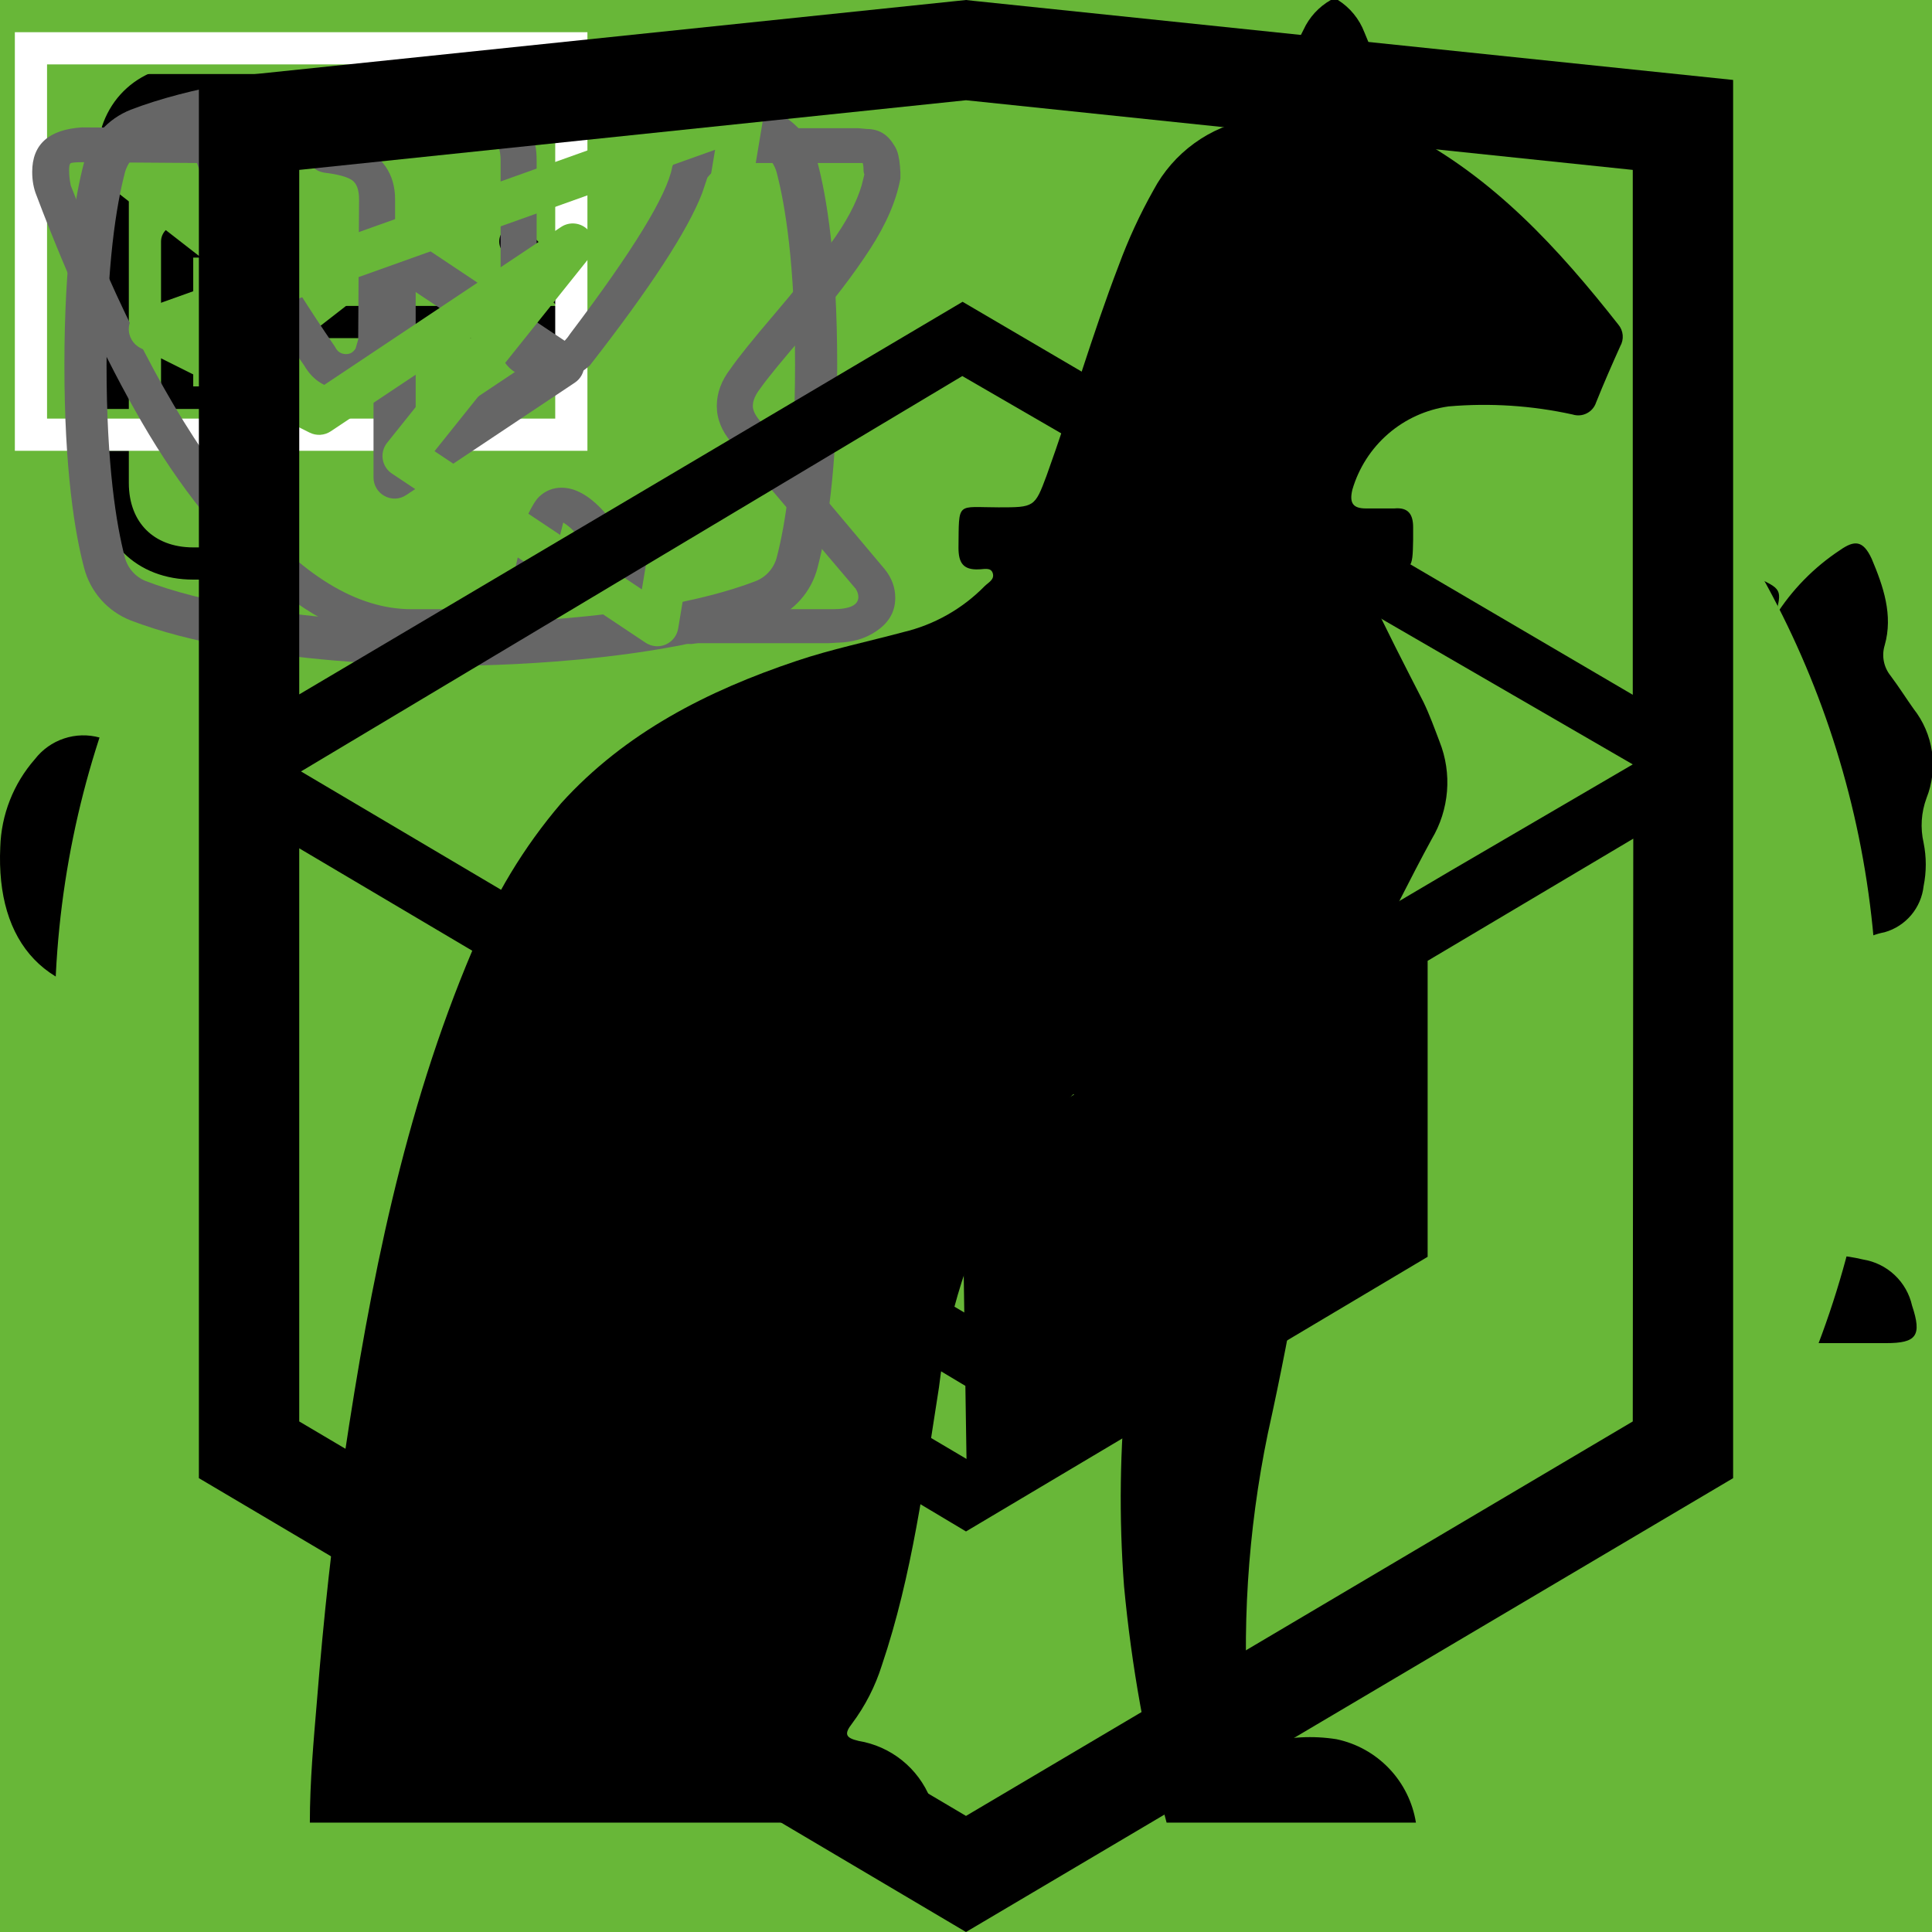
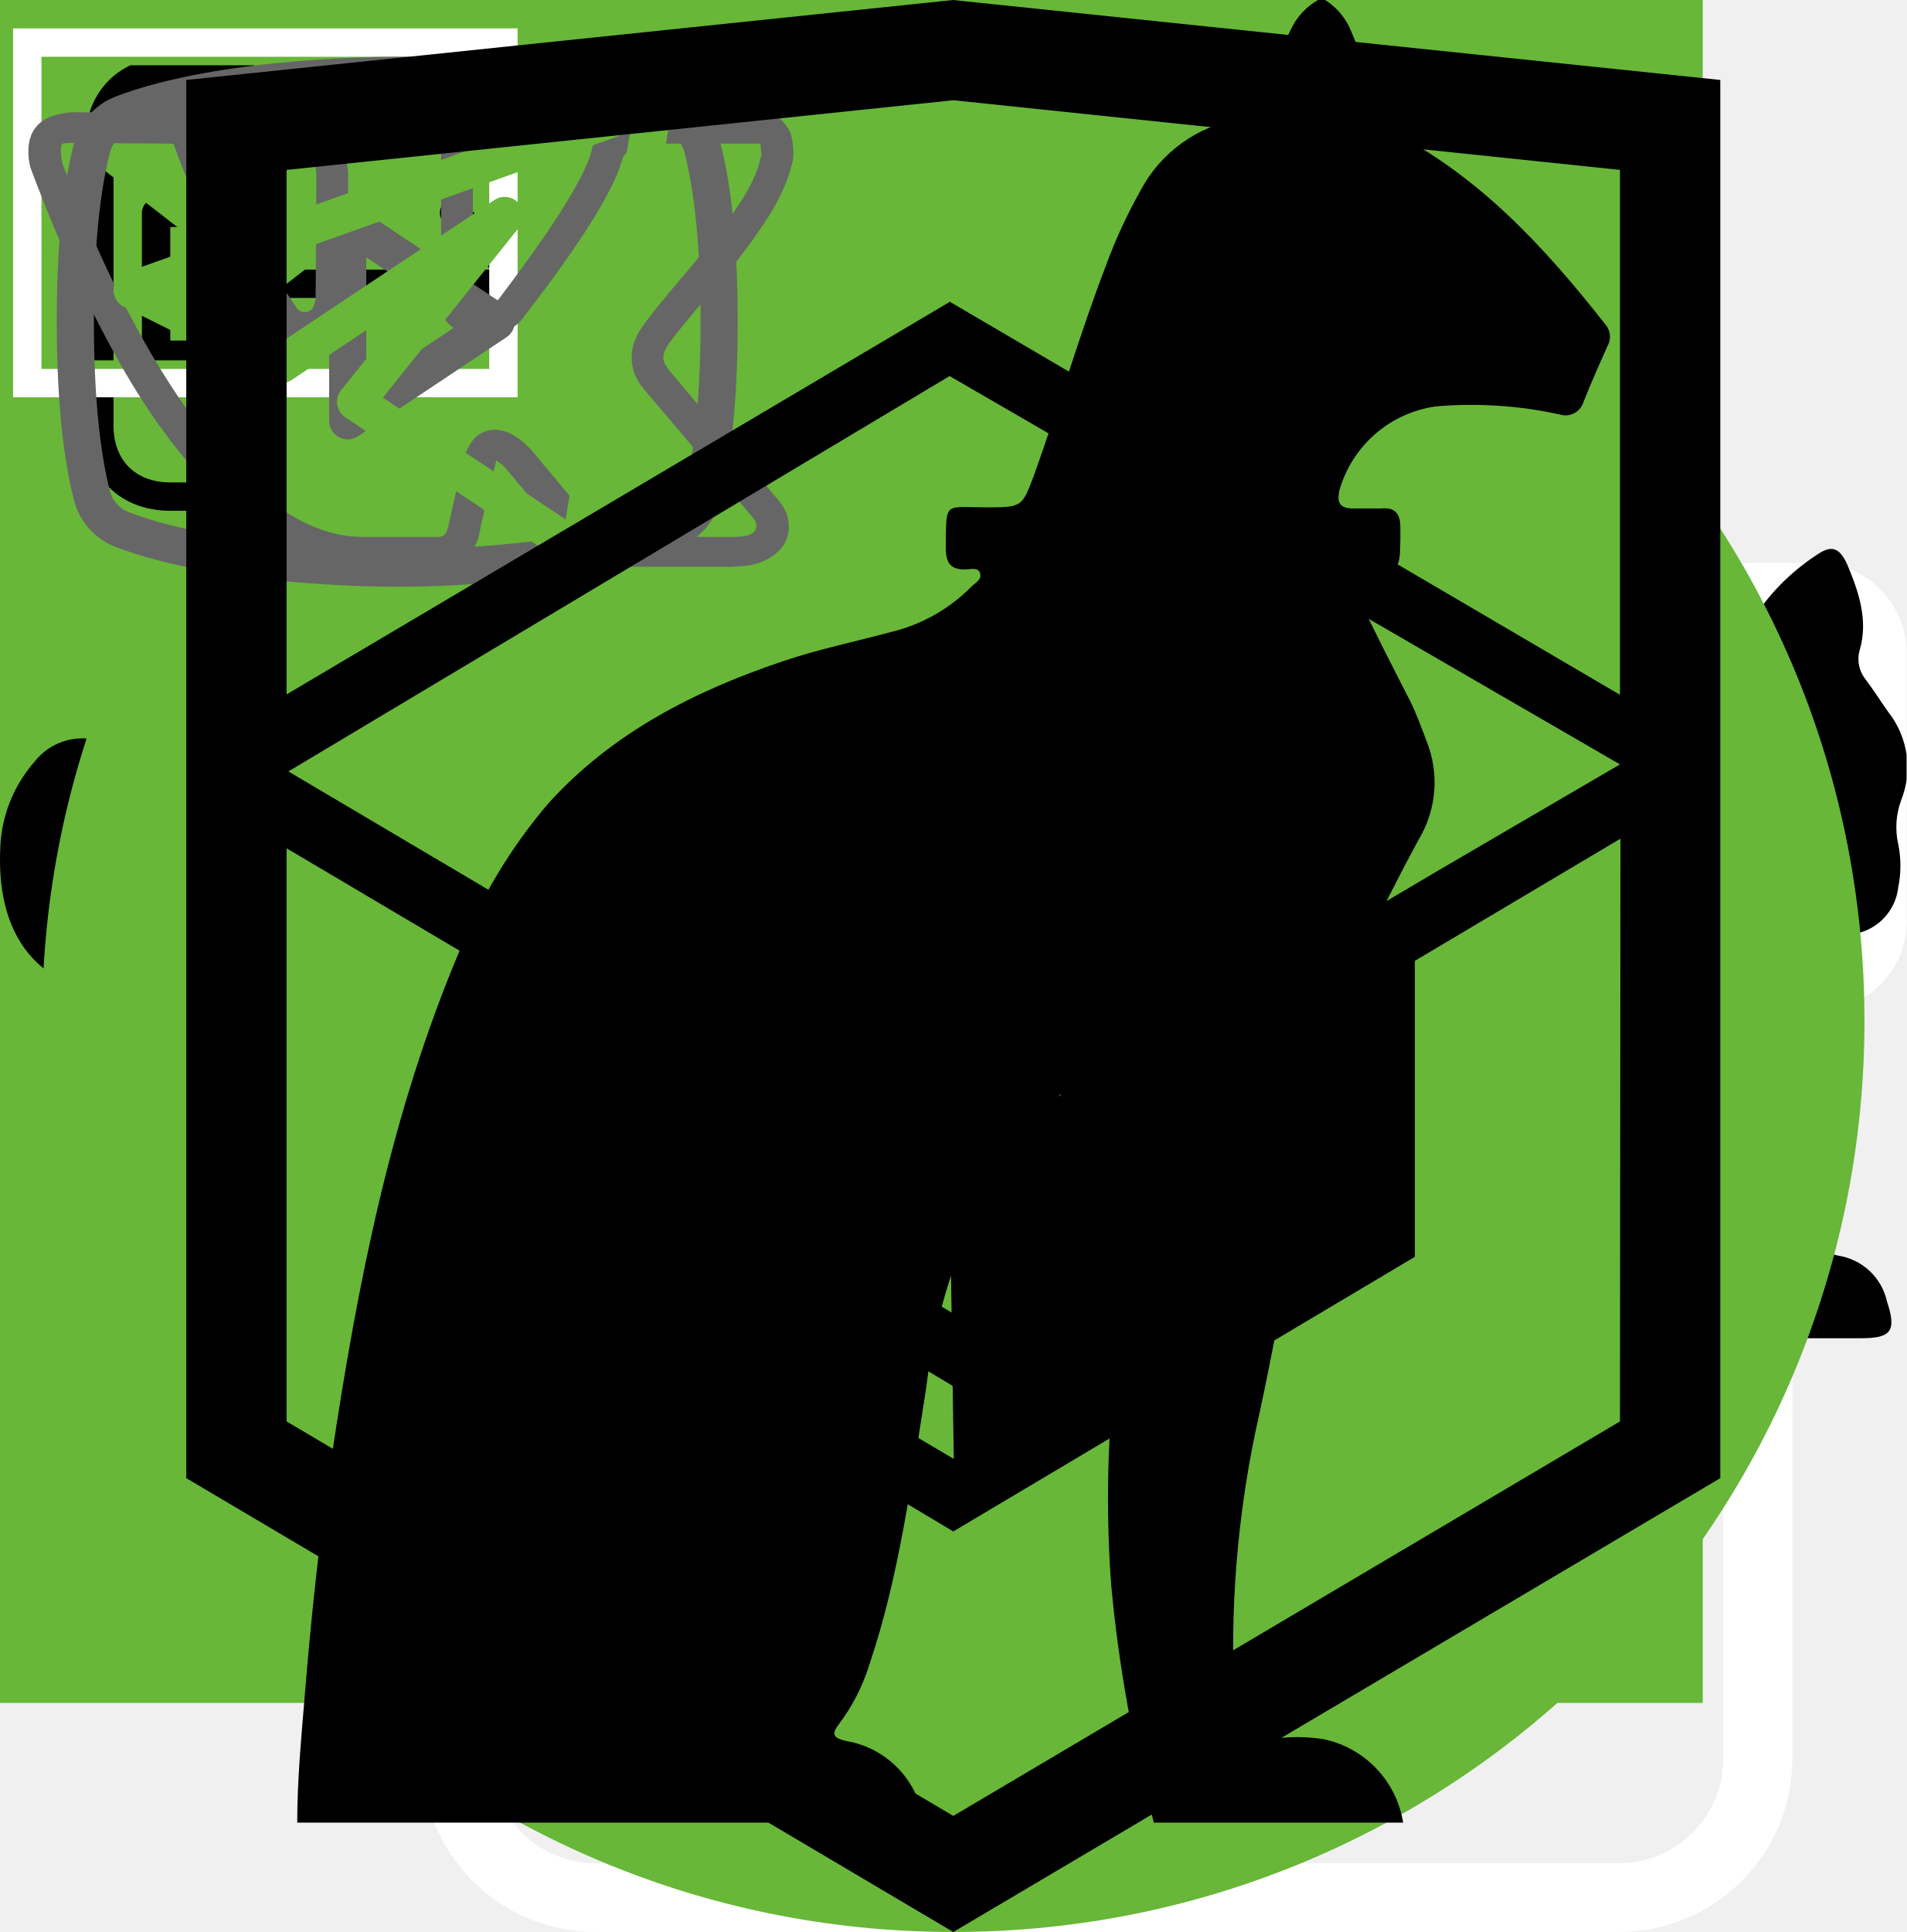
<svg xmlns="http://www.w3.org/2000/svg">
  <style> :root svg:not(:target) { display: none }  </style>
+   <svg width="78" height="81" viewBox="0 0 78 81" id="present-icon" fill="none">
+     <path d="M64.016 35.633H14.031C12.277 35.633 10.849 34.214 10.849 32.471V22.999C10.849 21.255 12.277 19.837 14.031 19.837H64.015C65.769 19.837 67.195 21.255 67.195 22.999V32.471C67.196 34.214 65.769 35.633 64.016 35.633ZM14.031 22.26C13.628 22.26 13.287 22.598 13.287 22.999V32.471C13.287 32.879 13.621 33.21 14.031 33.21H64.015C64.424 33.21 64.758 32.879 64.758 32.471V22.999C64.758 22.598 64.417 22.26 64.015 22.26H14.031Z" fill="white" />
+     <path d="M57.045 68.082H20.999C17.622 68.082 14.874 65.351 14.874 61.993V34.421C14.874 33.752 15.42 33.209 16.093 33.209C16.766 33.209 17.312 33.752 17.312 34.421V61.993C17.312 64.015 18.966 65.659 20.999 65.659H57.045C59.077 65.659 60.731 64.015 60.731 61.993V34.421C60.731 33.752 61.277 33.209 61.95 33.209C62.622 33.209 63.168 33.752 63.168 34.421V61.993C63.168 65.351 60.421 68.082 57.045 68.082Z" fill="white" />
+     <path d="M39.023 68.082C38.35 68.082 37.804 67.54 37.804 66.871V34.421C37.804 33.752 38.35 33.209 39.023 33.209C39.695 33.209 40.241 33.752 40.241 34.421V66.87C40.241 67.54 39.696 68.082 39.023 68.082Z" fill="white" />
+     <path d="M23.811 22.256C19.997 20.201 18.573 15.444 20.638 11.651C22.702 7.86 27.486 6.445 31.303 8.496C37.117 11.627 40.257 20.361 40.387 20.731L38.088 21.535C38.059 21.452 35.126 13.31 30.143 10.627C27.508 9.211 24.206 10.188 22.782 12.805C21.357 15.424 22.339 18.707 24.973 20.125L23.811 22.256Z" fill="white" />
+     <path d="M54.231 22.256L53.071 20.124C54.348 19.437 55.278 18.297 55.693 16.916C56.106 15.533 55.953 14.073 55.262 12.805C54.572 11.536 53.426 10.612 52.036 10.2C50.646 9.789 49.178 9.941 47.902 10.627C42.92 13.309 39.987 21.452 39.958 21.534L37.659 20.73C37.789 20.36 40.928 11.626 46.742 8.496C48.59 7.501 50.718 7.282 52.732 7.878C54.747 8.473 56.406 9.814 57.406 11.651C58.407 13.488 58.629 15.603 58.029 17.606C57.429 19.609 56.08 21.26 54.231 22.256Z" fill="white" />
+     <path d="M61.95 51.857H16.093C15.42 51.857 14.874 51.314 14.874 50.646C14.874 49.977 15.42 49.435 16.093 49.435H61.95C62.622 49.435 63.168 49.977 63.168 50.646C63.168 51.314 62.623 51.857 61.95 51.857Z" fill="white" />
+   </svg>
  <svg viewBox="0 0 40 512" id="example__toggle-tablet" fill="none">
    <rect x="18" width="4" height="512" rx="2" fill="#666666" />
    <path d="M16 247L8 256L16 265V247Z" fill="#666666" />
    <path d="M32 256L24 247V265L32 256Z" fill="#666666" />
    <rect x="1" y="237" width="38" height="38" rx="19" stroke="#666666" stroke-width="2" />
  </svg>
  <svg viewBox="0 0 40 258" id="example__toggle" fill="none">
    <rect x="18" width="4" height="257.02" rx="2" fill="#666666" />
    <path d="M16 120L8 129L16 138V120Z" fill="#666666" />
    <path d="M32 129L24 120V138L32 129Z" fill="#666666" />
    <rect x="1" y="110" width="38" height="38" rx="19" stroke="#666666" stroke-width="2" />
  </svg>
  <svg width="32" height="12" viewBox="0 0 32 12" id="icon-arrow-long" fill="none">
    <line y1="6" x2="26" y2="6" stroke="black" stroke-width="2" />
    <path d="M32 6L25.25 11.196L25.25 0.804L32 6Z" fill="black" />
  </svg>
  <svg width="32" height="12" viewBox="0 0 32 12" id="icon-arrow" fill="none">
    <line y1="6" x2="18" y2="6" stroke="black" stroke-width="2" />
    <path d="M24 6L17.25 11.196L17.25 0.804L24 6Z" fill="black" />
  </svg>
  <svg width="60" height="60" viewBox="0 0 60 60" id="icon_scales" fill="none">
    <rect width="60" height="60" fill="#68B738" />
    <path d="M23.121 15C22.054 15 22.054 16.583 23.121 16.583H29.788V18.187C22.961 18.62 17.563 24.414 17.563 31.485C17.563 35.496 19.312 39.116 22.075 41.554C22.555 41.976 22.619 42.725 22.182 43.19L20.646 44.741C19.899 45.427 21.008 46.493 21.68 45.744L23.686 43.707C24.038 43.369 24.561 43.285 24.998 43.496C26.723 44.34 28.619 44.784 30.543 44.795C32.467 44.806 34.369 44.383 36.103 43.559C36.53 43.348 37.063 43.432 37.404 43.77L39.346 45.744C40.029 46.377 41.01 45.427 40.392 44.741L38.941 43.264C38.493 42.81 38.557 42.06 39.047 41.628C40.503 40.358 41.667 38.796 42.462 37.045C43.257 35.294 43.664 33.394 43.656 31.475C43.656 24.404 38.226 18.599 31.388 18.187V16.583H38.055C39.122 16.583 39.122 15 38.055 15H23.121ZM19.003 31.475C19.003 24.942 24.198 19.654 30.609 19.654C37.01 19.654 42.205 24.942 42.205 31.475C42.205 38.018 37.01 43.316 30.609 43.316C24.209 43.316 19.003 38.018 19.003 31.475ZM29.799 23.38C29.799 22.282 31.463 22.282 31.463 23.38V32.013C31.463 32.237 31.373 32.452 31.213 32.61C31.053 32.768 30.836 32.857 30.609 32.857C30.396 32.857 30.192 32.774 30.04 32.626C29.888 32.478 29.801 32.277 29.799 32.066V23.38ZM24.806 25.997C25.114 25.997 25.41 25.876 25.628 25.66C25.846 25.445 25.969 25.152 25.969 24.847C25.969 24.542 25.846 24.249 25.628 24.033C25.41 23.818 25.114 23.697 24.806 23.697C24.518 23.724 24.251 23.856 24.057 24.068C23.862 24.28 23.755 24.556 23.755 24.842C23.755 25.128 23.862 25.403 24.057 25.615C24.251 25.827 24.518 25.959 24.806 25.987V25.997ZM36.402 25.997C36.71 25.997 37.006 25.876 37.224 25.66C37.442 25.445 37.565 25.152 37.565 24.847C37.565 24.542 37.442 24.249 37.224 24.033C37.006 23.818 36.71 23.697 36.402 23.697C36.114 23.724 35.847 23.856 35.652 24.068C35.458 24.28 35.35 24.556 35.35 24.842C35.35 25.128 35.458 25.403 35.652 25.615C35.847 25.827 36.114 25.959 36.402 25.987V25.997ZM25.969 38.588C25.969 40.118 23.643 40.118 23.643 38.588C23.643 37.058 25.969 37.058 25.969 38.588ZM30.609 42.029C30.771 42.044 30.933 42.026 31.087 41.975C31.241 41.925 31.382 41.843 31.502 41.735C31.622 41.627 31.718 41.496 31.784 41.349C31.849 41.203 31.883 41.044 31.883 40.884C31.883 40.723 31.849 40.565 31.784 40.418C31.718 40.272 31.622 40.14 31.502 40.032C31.382 39.924 31.241 39.843 31.087 39.792C30.933 39.741 30.771 39.723 30.609 39.739C30.322 39.766 30.054 39.898 29.86 40.11C29.665 40.322 29.558 40.598 29.558 40.884C29.558 41.17 29.665 41.446 29.86 41.657C30.054 41.869 30.322 42.001 30.609 42.029ZM22.491 31.644C22.507 31.803 22.488 31.964 22.437 32.117C22.386 32.269 22.303 32.409 22.194 32.527C22.085 32.646 21.953 32.741 21.804 32.806C21.656 32.871 21.496 32.904 21.334 32.904C21.172 32.904 21.011 32.871 20.863 32.806C20.715 32.741 20.582 32.646 20.473 32.527C20.364 32.409 20.281 32.269 20.23 32.117C20.179 31.964 20.161 31.803 20.176 31.644C20.204 31.359 20.338 31.095 20.552 30.902C20.766 30.71 21.045 30.603 21.334 30.603C21.623 30.603 21.902 30.71 22.116 30.902C22.33 31.095 22.463 31.359 22.491 31.644ZM39.879 32.794C40.041 32.809 40.204 32.791 40.357 32.741C40.511 32.69 40.653 32.608 40.773 32.5C40.892 32.393 40.988 32.261 41.054 32.114C41.12 31.968 41.154 31.809 41.154 31.649C41.154 31.489 41.12 31.33 41.054 31.183C40.988 31.037 40.892 30.905 40.773 30.797C40.653 30.69 40.511 30.608 40.357 30.557C40.204 30.507 40.041 30.488 39.879 30.504C39.592 30.531 39.325 30.664 39.13 30.875C38.936 31.087 38.828 31.363 38.828 31.649C38.828 31.935 38.936 32.211 39.13 32.422C39.325 32.634 39.592 32.767 39.879 32.794ZM37.565 38.599C37.565 40.118 35.239 40.118 35.239 38.588C35.239 37.058 37.565 37.058 37.565 38.588V38.599Z" fill="white" />
  </svg>
  <svg width="60" height="60" viewBox="0 0 60 60" id="icon_cutlery" fill="none">
    <rect width="60" height="60" fill="#68B738" />
    <path fill-rule="evenodd" clip-rule="evenodd" d="M36.117 15.076C36.491 14.921 36.921 15.007 37.207 15.293C38.116 16.201 39.304 18.171 40.266 21.211C41.237 24.28 42 28.508 42 34C42 34.552 41.552 35 41 35H37.5V44C37.5 44.552 37.052 45 36.5 45C35.948 45 35.5 44.552 35.5 44V16C35.5 15.596 35.744 15.231 36.117 15.076ZM37.5 33H39.991C39.905 28.184 39.205 24.488 38.359 21.814C38.081 20.935 37.788 20.172 37.5 19.519V33Z" fill="white" />
    <path fill-rule="evenodd" clip-rule="evenodd" d="M23.5 15C24.052 15 24.5 15.448 24.5 16V44C24.5 44.552 24.052 45 23.5 45C22.948 45 22.5 44.552 22.5 44V16C22.5 15.448 22.948 15 23.5 15Z" fill="white" />
    <path fill-rule="evenodd" clip-rule="evenodd" d="M19 15C19.552 15 20 15.448 20 16V21.5C20 22.057 20.192 22.815 20.701 23.417C21.18 23.983 22.015 24.5 23.5 24.5C24.052 24.5 24.5 24.948 24.5 25.5C24.5 26.052 24.052 26.5 23.5 26.5C21.485 26.5 20.07 25.767 19.174 24.708C18.308 23.685 18 22.443 18 21.5V16C18 15.448 18.448 15 19 15Z" fill="white" />
    <path fill-rule="evenodd" clip-rule="evenodd" d="M28 15C27.448 15 27 15.448 27 16V21.5C27 22.057 26.808 22.815 26.299 23.417C25.82 23.983 24.985 24.5 23.5 24.5C22.948 24.5 22.5 24.948 22.5 25.5C22.5 26.052 22.948 26.5 23.5 26.5C25.514 26.5 26.93 25.767 27.826 24.708C28.692 23.685 29 22.443 29 21.5V16C29 15.448 28.552 15 28 15Z" fill="white" />
  </svg>
  <svg width="60" height="60" viewBox="0 0 60 60" id="icon_water" fill="none">
    <rect width="60" height="60" fill="#68B738" />
    <path d="M28.375 16C26.744 16 25.475 17.359 25.475 19.081C25.475 20.803 26.744 22.163 28.375 22.163C30.006 22.163 31.275 20.803 31.275 19.081C31.275 17.359 30.006 16 28.375 16ZM28.375 17.178C29.372 17.178 30.097 18.021 30.097 19.081C30.097 20.078 29.308 20.984 28.375 20.984C27.378 20.984 26.653 20.142 26.653 19.081C26.653 18.084 27.433 17.178 28.375 17.178ZM17.5 40.741C17.5 41.919 17.908 42.916 18.859 43.731C19.856 44.583 21.034 44.511 21.034 44.511H40.066C40.845 44.511 41.878 44.13 42.694 43.061C43.537 42.064 43.482 40.704 43.482 40.704V23.486C43.482 23.051 43.373 22.887 42.739 22.887C42.105 22.887 42.05 23.159 42.05 23.477V40.695C42.032 40.994 41.978 41.783 41.307 42.417C40.573 43.042 39.857 42.961 39.857 42.961C39.857 42.961 21.732 42.961 20.826 42.934C20.482 42.87 19.92 42.743 19.376 42.028C18.868 41.303 18.968 40.396 18.968 40.396V23.177C18.968 22.715 18.733 22.543 18.243 22.543C17.754 22.543 17.5 22.715 17.5 23.123V40.741ZM33.812 24.428C32.725 24.664 31.637 24.809 29.553 26.784C27.469 28.778 25.928 28.688 24.387 28.597C22.847 28.506 21.216 27.056 20.944 26.694C20.608 26.34 20.038 26.576 19.856 26.812C19.702 27.047 19.702 27.455 19.965 27.808C21.234 28.987 22.412 29.893 24.677 30.074C26.943 30.292 29.118 29.267 30.568 27.808C32.018 26.358 32.743 26.087 33.831 25.905C36.459 25.488 37.999 26.522 38.906 27.174C39.903 28.262 40.174 27.953 40.446 27.645C40.99 26.929 40.22 26.377 39.359 25.742C37.546 24.564 35.824 24.111 33.831 24.473L33.812 24.428ZM24.75 31.587C23.572 31.587 22.666 32.584 22.666 33.853C22.666 35.122 23.572 36.119 24.75 36.119C25.928 36.119 26.834 35.122 26.834 33.853C26.834 32.584 25.928 31.587 24.75 31.587ZM36.531 32.367C34.991 32.367 33.722 33.726 33.722 35.358C33.722 36.989 34.991 38.348 36.531 38.348C38.072 38.348 39.341 36.989 39.341 35.358C39.341 33.726 38.072 32.367 36.531 32.367ZM36.531 33.817C37.329 33.817 37.981 34.515 37.981 35.358C37.981 36.218 37.329 36.898 36.531 36.898C35.734 36.898 35.081 36.2 35.081 35.358C35.081 34.497 35.734 33.817 36.531 33.817Z" fill="white" />
  </svg>
  <svg width="60" height="60" viewBox="0 0 60 60" id="icon_leaf" fill="none">
    <rect width="60" height="60" fill="#68B738" />
    <g clip-path="url(#clip0_95_18)">
      <path d="M42.844 16.767C42.743 16.317 42.365 16 41.932 16C41.931 16 41.929 16 41.927 16C36.989 16.033 24.982 16.916 20.134 24.38C17.616 28.258 17.399 33.293 19.49 39.345C19.506 39.392 19.538 39.424 19.56 39.467C18.813 41.44 18.523 42.753 18.516 42.79C18.407 43.33 18.73 43.862 19.237 43.978C19.302 43.993 19.368 44 19.433 44C19.866 44 20.255 43.679 20.349 43.21C20.369 43.108 22.758 32.837 31.203 26.832C31.634 26.526 31.75 25.905 31.462 25.445C31.175 24.985 30.593 24.86 30.162 25.168C25.373 28.573 22.424 33.176 20.69 36.824C19.448 32.246 19.774 28.447 21.676 25.519C25.419 19.755 34.298 18.365 39.658 18.071C38.505 19.872 37.245 23.174 37.245 29C37.245 32.12 36.415 34.522 34.78 36.14C32.159 38.731 27.901 38.974 24.787 38.724C24.269 38.679 23.82 39.095 23.781 39.646C23.741 40.196 24.128 40.676 24.644 40.718C25.267 40.769 25.933 40.8 26.625 40.8C29.796 40.8 33.494 40.137 36.054 37.606C38.089 35.595 39.12 32.7 39.12 29.001C39.12 19.902 42.336 17.905 42.352 17.896C42.742 17.687 42.946 17.219 42.844 16.767Z" fill="white" />
    </g>
    <defs>
      <clipPath id="clip0_95_18">
        <rect width="30" height="32" fill="white" transform="translate(15 14)" />
      </clipPath>
    </defs>
  </svg>
  <svg viewBox="0 0 134 100" id="cat_walk" fill="none">
    <circle cx="69" cy="50" r="50" fill="#68B738" />
    <g clip-path="url(#clip0_94552_4019)">
      <path d="M123.118 25.757C124.273 23.92 125.807 22.352 127.618 21.157C128.618 20.457 129.218 20.457 129.818 21.757C130.618 23.657 131.318 25.657 130.718 27.757C130.609 28.113 130.588 28.49 130.658 28.856C130.728 29.222 130.886 29.566 131.118 29.857C131.718 30.657 132.218 31.457 132.718 32.157C133.399 33.021 133.84 34.048 133.998 35.136C134.156 36.225 134.025 37.335 133.618 38.357C133.251 39.349 133.182 40.426 133.418 41.457C133.618 42.447 133.618 43.467 133.418 44.457C133.337 45.198 133.037 45.899 132.556 46.469C132.075 47.039 131.435 47.452 130.718 47.657C129.439 47.9 128.298 48.614 127.518 49.657C127.424 49.81 127.291 49.937 127.134 50.025C126.976 50.112 126.799 50.158 126.618 50.157C125.418 50.357 122.418 47.657 122.418 46.457V45.857C122.518 42.257 122.318 41.957 119.018 40.457C118.328 40.213 117.709 39.801 117.218 39.257C116.618 38.457 115.818 38.557 114.918 38.857C114.018 39.157 113.518 39.757 113.618 40.757C113.92 43.178 114.02 45.619 113.918 48.057C113.925 48.335 113.993 48.608 114.118 48.857C117.218 53.357 118.418 58.657 119.918 63.757C121.118 67.657 123.318 69.757 127.318 70.057C127.958 70.108 128.594 70.208 129.218 70.357C130.04 70.489 130.803 70.864 131.41 71.435C132.016 72.005 132.437 72.745 132.618 73.557C133.318 75.657 132.918 76.157 130.818 76.157H124.318C123.477 76.199 122.652 75.912 122.018 75.357C121.006 74.503 119.856 73.826 118.618 73.357C117.249 72.852 116.065 71.945 115.218 70.757C114.047 69.12 112.706 67.612 111.218 66.257C108.418 63.357 105.418 60.557 102.818 57.557C100.839 55.513 99.697 52.801 99.618 49.957C99.618 49.057 99.418 48.657 98.418 49.057C98.119 49.247 97.773 49.351 97.418 49.357C94.618 49.357 93.218 51.057 92.218 53.557C91.318 55.657 90.118 57.657 89.018 59.757C88.394 61.071 88.054 62.502 88.018 63.957C88.018 66.357 88.618 67.157 90.818 67.957C92.218 68.457 93.518 68.957 94.218 70.357C95.018 71.957 94.818 72.357 93.118 72.457H86.318C85.926 72.496 85.532 72.41 85.191 72.213C84.85 72.016 84.58 71.716 84.418 71.357L82.618 68.357C82.088 67.574 81.748 66.678 81.626 65.74C81.505 64.802 81.605 63.849 81.918 62.957C82.351 61.22 82.385 59.408 82.018 57.657C81.766 56.437 81.788 55.176 82.082 53.966C82.376 52.755 82.935 51.625 83.718 50.657C84.318 49.957 84.318 49.657 83.318 49.457C79.229 48.588 75.265 47.211 71.518 45.357C71.492 45.357 71.466 45.346 71.448 45.328C71.429 45.309 71.418 45.283 71.418 45.257C68.218 44.057 67.618 44.257 66.718 47.557C65.918 50.357 65.118 53.157 64.518 56.057C63.818 59.257 64.618 62.257 65.618 65.257C66.018 66.457 67.218 66.357 68.118 66.657C70.118 67.257 71.818 68.057 72.618 70.157C73.318 71.757 73.218 71.957 71.518 71.957C69.818 71.957 68.118 71.857 66.318 71.957C64.799 71.984 63.317 71.49 62.118 70.557C57.318 67.357 55.918 62.457 55.518 57.157C55.318 53.857 53.518 51.257 51.418 48.757C51.018 48.257 50.618 48.057 50.018 48.457C47.872 49.64 45.631 50.644 43.318 51.457C38.492 53.161 34.258 56.215 31.118 60.257C29.946 61.732 29.187 63.492 28.918 65.357C28.618 67.157 29.118 67.957 30.918 68.457C32.718 68.957 33.618 69.957 33.818 71.857C33.918 72.657 33.618 73.057 32.818 73.057H24.718C24.453 73.038 24.197 72.956 23.97 72.816C23.744 72.677 23.555 72.485 23.418 72.257C22.162 70.702 21.49 68.756 21.518 66.757C21.466 63.302 21.767 59.85 22.418 56.457C22.552 55.441 22.931 54.472 23.524 53.636C24.116 52.799 24.904 52.12 25.818 51.657C31.718 48.857 34.818 43.557 37.618 38.057C38.218 36.957 37.718 36.757 36.718 36.857C33.92 37.245 31.268 38.347 29.018 40.057C26.072 42.206 23.297 44.58 20.718 47.157C17.968 49.95 14.321 51.685 10.418 52.057C3.118 52.457 -0.282 48.357 0.018 41.757C0.085 39.507 0.934 37.35 2.418 35.657C2.934 34.988 3.638 34.488 4.439 34.221C5.241 33.953 6.104 33.931 6.918 34.157C8.418 34.557 8.818 35.357 8.218 36.857C7.918 37.457 7.518 37.957 7.218 38.557C6.787 39.17 6.45 39.844 6.218 40.557C5.118 43.557 6.618 45.657 9.718 45.957C13.018 46.257 15.718 44.857 18.218 42.857C21.23 40.445 23.919 37.656 26.218 34.557C27.938 32.294 30.102 30.408 32.579 29.015C35.056 27.622 37.792 26.751 40.618 26.457C42.918 26.157 44.918 25.157 47.118 24.557C51.233 23.302 55.517 22.695 59.818 22.757C61.81 22.84 63.795 22.463 65.618 21.657C70.518 19.657 75.618 19.657 80.718 20.657C84.718 21.457 88.718 22.457 92.618 23.457C94.939 23.889 97.326 23.821 99.618 23.257C104.007 22.144 108.496 21.474 113.018 21.257C115.981 21.113 118.933 21.696 121.618 22.957C123.618 23.857 123.618 23.857 123.118 25.757Z" fill="black" />
    </g>
  </svg>
  <svg viewBox="0 0 50 53" id="cat_sitting" fill="none">
    <circle cx="25" cy="28" r="25" fill="#68B738" />
    <g clip-path="url(#clip0_94_6)">
      <path d="M35.203 0H35.008C34.678 0.187 34.415 0.474 34.257 0.82C33.968 1.377 33.745 1.967 33.594 2.577C33.561 2.761 33.469 2.928 33.331 3.053C33.193 3.178 33.018 3.254 32.833 3.268C32.266 3.366 31.729 3.592 31.263 3.93C30.797 4.268 30.413 4.708 30.143 5.216C29.771 5.877 29.453 6.566 29.191 7.278C28.461 9.175 27.901 11.134 27.211 13.046C26.887 13.918 26.872 13.918 25.895 13.918C24.727 13.918 24.81 13.737 24.794 15.026C24.794 15.433 24.918 15.639 25.35 15.619C25.483 15.619 25.684 15.552 25.735 15.727C25.787 15.902 25.612 15.979 25.509 16.082C24.899 16.703 24.128 17.139 23.282 17.34C22.305 17.603 21.307 17.809 20.356 18.129C17.913 18.948 15.655 20.093 13.897 22.031C12.868 23.235 12.044 24.6 11.459 26.072C9.571 30.526 8.656 35.217 7.946 39.954C7.612 42.175 7.375 44.407 7.195 46.655C7.103 47.758 7 48.876 7 50H24.141C24.17 49.773 24.128 49.543 24.023 49.34C23.858 48.929 23.59 48.567 23.245 48.29C22.9 48.013 22.489 47.83 22.053 47.758C21.693 47.675 21.652 47.567 21.873 47.283C22.234 46.801 22.51 46.261 22.691 45.686C23.529 43.206 23.853 40.619 24.259 38.057C24.489 36.1 25.089 34.205 26.029 32.474C26.761 31.2 27.738 30.084 28.903 29.191C29.33 28.866 29.346 28.866 29.418 29.418C29.469 29.784 29.479 30.16 29.505 30.531C29.66 32.966 29.628 35.41 29.413 37.84C29.218 39.724 29.193 41.622 29.335 43.51C29.54 45.703 29.93 47.874 30.503 50H37.343C37.254 49.442 36.997 48.924 36.608 48.516C36.218 48.107 35.714 47.826 35.162 47.711C34.518 47.609 33.859 47.644 33.229 47.814C32.92 47.887 32.791 47.814 32.766 47.479C32.553 44.751 32.726 42.005 33.28 39.325C33.966 36.23 34.491 33.102 34.854 29.954C34.989 28.682 35.388 27.453 36.026 26.345C36.638 25.253 37.173 24.119 37.775 23.021C38.014 22.621 38.157 22.172 38.195 21.708C38.233 21.244 38.163 20.778 37.991 20.345C37.852 19.979 37.718 19.608 37.549 19.258C37.034 18.253 36.52 17.258 36.047 16.242C35.795 15.727 35.851 15.665 36.412 15.649C37.25 15.649 37.25 15.649 37.266 14.804C37.266 14.691 37.266 14.577 37.266 14.464C37.266 14.108 37.132 13.912 36.751 13.948C36.494 13.948 36.237 13.948 35.97 13.948C35.615 13.948 35.512 13.799 35.599 13.433C35.773 12.838 36.114 12.306 36.582 11.901C37.05 11.496 37.625 11.235 38.238 11.149C39.377 11.05 40.525 11.125 41.642 11.371C41.771 11.412 41.911 11.4 42.031 11.338C42.151 11.277 42.243 11.17 42.285 11.041C42.491 10.526 42.717 10.01 42.949 9.495C43.001 9.403 43.024 9.298 43.015 9.193C43.006 9.088 42.965 8.988 42.897 8.907C41.251 6.814 39.467 4.861 37.034 3.608C36.917 3.558 36.814 3.478 36.735 3.377C36.656 3.276 36.603 3.157 36.582 3.031C36.444 2.294 36.225 1.575 35.929 0.887C35.789 0.52 35.535 0.209 35.203 0V0Z" fill="black" />
    </g>
  </svg>
  <svg width="21" height="20" viewBox="0 0 21 20" id="phone-field" fill="none">
    <g id="phone-stroke 1">
      <path id="Vector" d="M10.002 10H18.504M18.504 10L16.004 7.5M18.504 10L16.004 12.5M8.502 2.5V7.5H5.501V12.5H8.502V17.5H6.001C4.501 17.5 3.501 16.5 3.501 15V5C3.501 3.5 4.501 2.5 6.001 2.5H8.502Z" stroke="black" stroke-linecap="round" stroke-linejoin="round" />
    </g>
  </svg>
  <svg width="19" height="14" viewBox="0 0 19 14" id="mail-field" fill="none">
    <line x1="1.111" y1="6" x2="1.111" y2="14" stroke="#68B738" stroke-width="1.3" />
    <line x1="18.111" y1="6" x2="18.111" y2="14" stroke="#68B738" stroke-width="1.3" />
    <line x1="0.461" y1="13.35" x2="18.461" y2="13.35" stroke="#68B738" stroke-width="1.3" />
    <line x1="0.461" y1="1.35" x2="18.461" y2="1.35" stroke="#68B738" stroke-width="1.3" />
    <path d="M17.811 3.182L9.461 9.677L1.111 3.182V1.65H3.961L9.461 1.65H14.461H17.811V3.182Z" stroke="#68B738" stroke-width="1.3" />
    <rect x="0.961" y="1.5" width="16.782" height="12" stroke="white" />
  </svg>
  <svg width="28" height="22" viewBox="0 0 28 22" id="vkontakte" fill="none">
    <path d="M1 5.339C1 4.484 1.515 4.023 2.545 3.956L6.515 3.981C6.782 3.981 6.959 4.107 7.048 4.358C7.457 5.615 7.914 6.701 8.42 7.615C8.926 8.528 9.588 9.58 10.405 10.771C10.476 10.922 10.592 10.997 10.751 10.997C10.876 10.997 10.973 10.938 11.044 10.821L11.124 10.544L11.151 6.194C11.151 5.892 11.076 5.691 10.925 5.59C10.774 5.49 10.494 5.414 10.085 5.364C9.766 5.314 9.606 5.129 9.606 4.811C9.606 4.744 9.615 4.693 9.632 4.66C10.005 3.57 11.071 3.025 12.83 3.025L14.322 3C14.997 3 15.556 3.159 16 3.478C16.444 3.796 16.666 4.299 16.666 4.987V10.695C16.791 10.779 16.906 10.821 17.013 10.821C17.279 10.821 17.51 10.67 17.705 10.368C19.659 7.786 20.716 6.06 20.876 5.188C20.876 5.171 20.894 5.129 20.929 5.062C21.053 4.811 21.258 4.593 21.542 4.408C21.826 4.224 22.075 4.098 22.288 4.031C22.359 3.998 22.439 3.981 22.528 3.981H26.657L26.924 4.006C27.279 4.006 27.554 4.165 27.75 4.484C27.821 4.584 27.87 4.693 27.896 4.811C27.923 4.928 27.941 5.045 27.95 5.163C27.959 5.28 27.963 5.347 27.963 5.364V5.54C27.839 6.227 27.523 6.961 27.017 7.74C26.511 8.52 25.867 9.362 25.085 10.268C24.304 11.173 23.816 11.768 23.62 12.053C23.46 12.254 23.38 12.439 23.38 12.607C23.38 12.741 23.451 12.892 23.593 13.059L27.483 17.686C27.697 17.955 27.803 18.248 27.803 18.567C27.803 18.952 27.643 19.271 27.323 19.522C27.004 19.774 26.622 19.916 26.178 19.95L25.725 19.975H21.675C21.657 19.975 21.622 19.979 21.569 19.987C21.515 19.996 21.48 20 21.462 20C21.071 20 20.707 19.841 20.37 19.522C20.245 19.388 19.41 18.399 17.865 16.555C17.776 16.437 17.652 16.328 17.492 16.228C17.421 16.496 17.328 16.882 17.212 17.385C17.097 17.888 17.013 18.248 16.959 18.466L16.879 18.893C16.702 19.48 16.329 19.832 15.76 19.95L15.387 19.975H12.776C11.302 19.975 9.832 19.338 8.367 18.064C6.901 16.789 5.583 15.142 4.41 13.122C3.238 11.102 2.146 8.75 1.133 6.068C1.044 5.85 1 5.607 1 5.339ZM17.013 11.852C16.64 11.852 16.302 11.756 16 11.563C15.698 11.37 15.547 11.106 15.547 10.771V4.987C15.547 4.651 15.458 4.412 15.281 4.27C15.103 4.127 14.792 4.056 14.348 4.056L12.83 4.107C12.066 4.107 11.489 4.232 11.098 4.484C11.879 4.836 12.27 5.406 12.27 6.194V10.62C12.235 11.039 12.057 11.387 11.737 11.664C11.418 11.94 11.062 12.078 10.671 12.078C10.139 12.078 9.73 11.835 9.446 11.349C8.06 9.371 7.03 7.493 6.355 5.716L6.115 5.062L2.572 5.037C2.341 5.037 2.212 5.05 2.186 5.075C2.159 5.1 2.146 5.171 2.146 5.288C2.146 5.439 2.163 5.599 2.199 5.766L2.758 7.175C4.25 10.813 5.871 13.68 7.621 15.775C9.37 17.871 11.089 18.919 12.776 18.919H15.441C15.547 18.919 15.627 18.889 15.68 18.831C15.734 18.772 15.778 18.659 15.814 18.491L15.867 18.24L16.373 16.027C16.515 15.725 16.64 15.524 16.746 15.423C16.942 15.239 17.172 15.146 17.439 15.146C17.865 15.146 18.3 15.389 18.744 15.876L21.009 18.592C21.151 18.81 21.302 18.919 21.462 18.919H25.858C26.391 18.919 26.657 18.793 26.657 18.541C26.657 18.458 26.631 18.374 26.578 18.29L22.714 13.738C22.412 13.386 22.261 13.009 22.261 12.607C22.261 12.204 22.403 11.819 22.688 11.45C22.919 11.114 23.367 10.557 24.033 9.777C24.699 8.998 25.281 8.268 25.778 7.59C26.276 6.91 26.604 6.294 26.764 5.741L26.844 5.414C26.826 5.381 26.817 5.326 26.817 5.251C26.817 5.175 26.808 5.112 26.791 5.062H22.608C22.341 5.163 22.128 5.314 21.968 5.515L21.808 5.993C21.364 7.149 20.201 8.935 18.318 11.349C17.945 11.684 17.51 11.852 17.013 11.852Z" fill="#666666" />
  </svg>
  <svg width="28" height="22" viewBox="0 0 28 22" id="youtube" fill="none">
    <path d="M17.851 10.793L12.614 7.302C12.516 7.237 12.402 7.2 12.284 7.195C12.166 7.189 12.049 7.216 11.945 7.272C11.841 7.328 11.754 7.411 11.693 7.512C11.632 7.613 11.6 7.729 11.6 7.847V14.829C11.6 14.948 11.633 15.065 11.694 15.167C11.756 15.269 11.844 15.352 11.949 15.407C12.052 15.463 12.169 15.489 12.286 15.484C12.404 15.478 12.517 15.44 12.614 15.375L17.851 11.884C17.941 11.824 18.015 11.743 18.066 11.648C18.117 11.553 18.144 11.446 18.144 11.338C18.144 11.23 18.117 11.124 18.066 11.029C18.015 10.934 17.941 10.852 17.851 10.793ZM12.909 13.607V9.069L16.313 11.338L12.909 13.607ZM25.389 5.044C25.294 4.675 25.113 4.335 24.861 4.051C24.609 3.766 24.292 3.546 23.938 3.407C20.218 1.978 14.251 2 14 2C13.749 2 7.782 1.978 4.062 3.407C3.708 3.546 3.391 3.766 3.139 4.051C2.887 4.335 2.706 4.675 2.611 5.044C2.327 6.113 2 8.076 2 11.338C2 14.6 2.327 16.564 2.611 17.633C2.706 18.001 2.887 18.341 3.139 18.626C3.391 18.91 3.708 19.131 4.062 19.269C7.782 20.698 13.749 20.676 14 20.676H14.076C14.829 20.676 20.393 20.633 23.938 19.269C24.292 19.131 24.609 18.91 24.861 18.626C25.113 18.341 25.294 18.001 25.389 17.633C25.673 16.564 26 14.6 26 11.338C26 8.076 25.673 6.113 25.389 5.044ZM24.124 17.305C24.081 17.472 23.999 17.626 23.885 17.755C23.771 17.884 23.629 17.984 23.469 18.047C19.978 19.389 14.066 19.367 14 19.367C13.934 19.367 8.022 19.389 4.531 18.047C4.371 17.984 4.228 17.884 4.115 17.755C4.001 17.626 3.919 17.472 3.876 17.305C3.615 16.302 3.309 14.458 3.309 11.338C3.309 8.218 3.615 6.375 3.876 5.371C3.919 5.204 4.001 5.05 4.115 4.922C4.228 4.793 4.371 4.692 4.531 4.629C8.022 3.287 13.934 3.309 14 3.309C14.066 3.309 19.978 3.287 23.469 4.629C23.629 4.692 23.771 4.793 23.885 4.922C23.999 5.05 24.081 5.204 24.124 5.371C24.386 6.375 24.691 8.218 24.691 11.338C24.691 14.458 24.386 16.302 24.124 17.305Z" fill="#666666" />
  </svg>
  <svg width="28" height="22" viewBox="0 0 28 22" id="telegram" fill="none">
    <path fill-rule="evenodd" clip-rule="evenodd" d="M23.461 3.153C23.639 3.302 23.726 3.535 23.687 3.764L21.061 19.521C21.024 19.741 20.879 19.927 20.674 20.016C20.47 20.105 20.235 20.083 20.049 19.96L12.171 14.707C12.018 14.605 11.915 14.444 11.886 14.262C11.858 14.08 11.907 13.895 12.022 13.751L14.633 10.488L10.273 13.394C10.077 13.525 9.826 13.541 9.615 13.435L4.363 10.809C4.128 10.691 3.985 10.445 4.001 10.182C4.017 9.92 4.188 9.692 4.436 9.604L22.819 3.038C23.038 2.96 23.282 3.004 23.461 3.153ZM6.326 10.323L9.862 12.091L17.423 7.05C17.692 6.87 18.052 6.913 18.271 7.152C18.49 7.391 18.502 7.753 18.3 8.006L13.495 14.012L19.933 18.304L22.208 4.651L6.326 10.323Z" fill="#68B738" />
  </svg>
  <svg viewBox="0 0 28 34" id="htmlacademy">
    <path d="M14.143 0.016L14 0L0.5 1.407V26.013L14 34L27.5 26.013V1.407L14.143 0.016ZM25.734 25.015L14 31.957L2.266 25.015V14.929L13.951 21.845L13.97 23.098L5.954 18.355L5.943 19.58L13.989 24.389L14.009 25.675L5.964 20.917L5.954 22.143L14 26.951L22.124 22.118V20.893V16.909L25.743 14.759L25.734 25.015ZM25.734 13.452L22.515 15.332L21.032 16.207L13.967 12.02L13.956 13.245L19.996 16.818L19.943 16.849L19.813 16.925L18.954 17.417L13.967 14.469L13.956 15.694L17.892 18.022L16.959 18.631L16.938 18.644L13.967 16.902L13.956 18.127L15.903 19.262L13.915 20.448L2.297 13.576L13.935 6.618L25.734 13.452ZM25.734 12.227L13.94 5.311L2.266 12.22V2.99L14 1.764L25.734 2.99V12.227Z" />
  </svg>
</svg>
